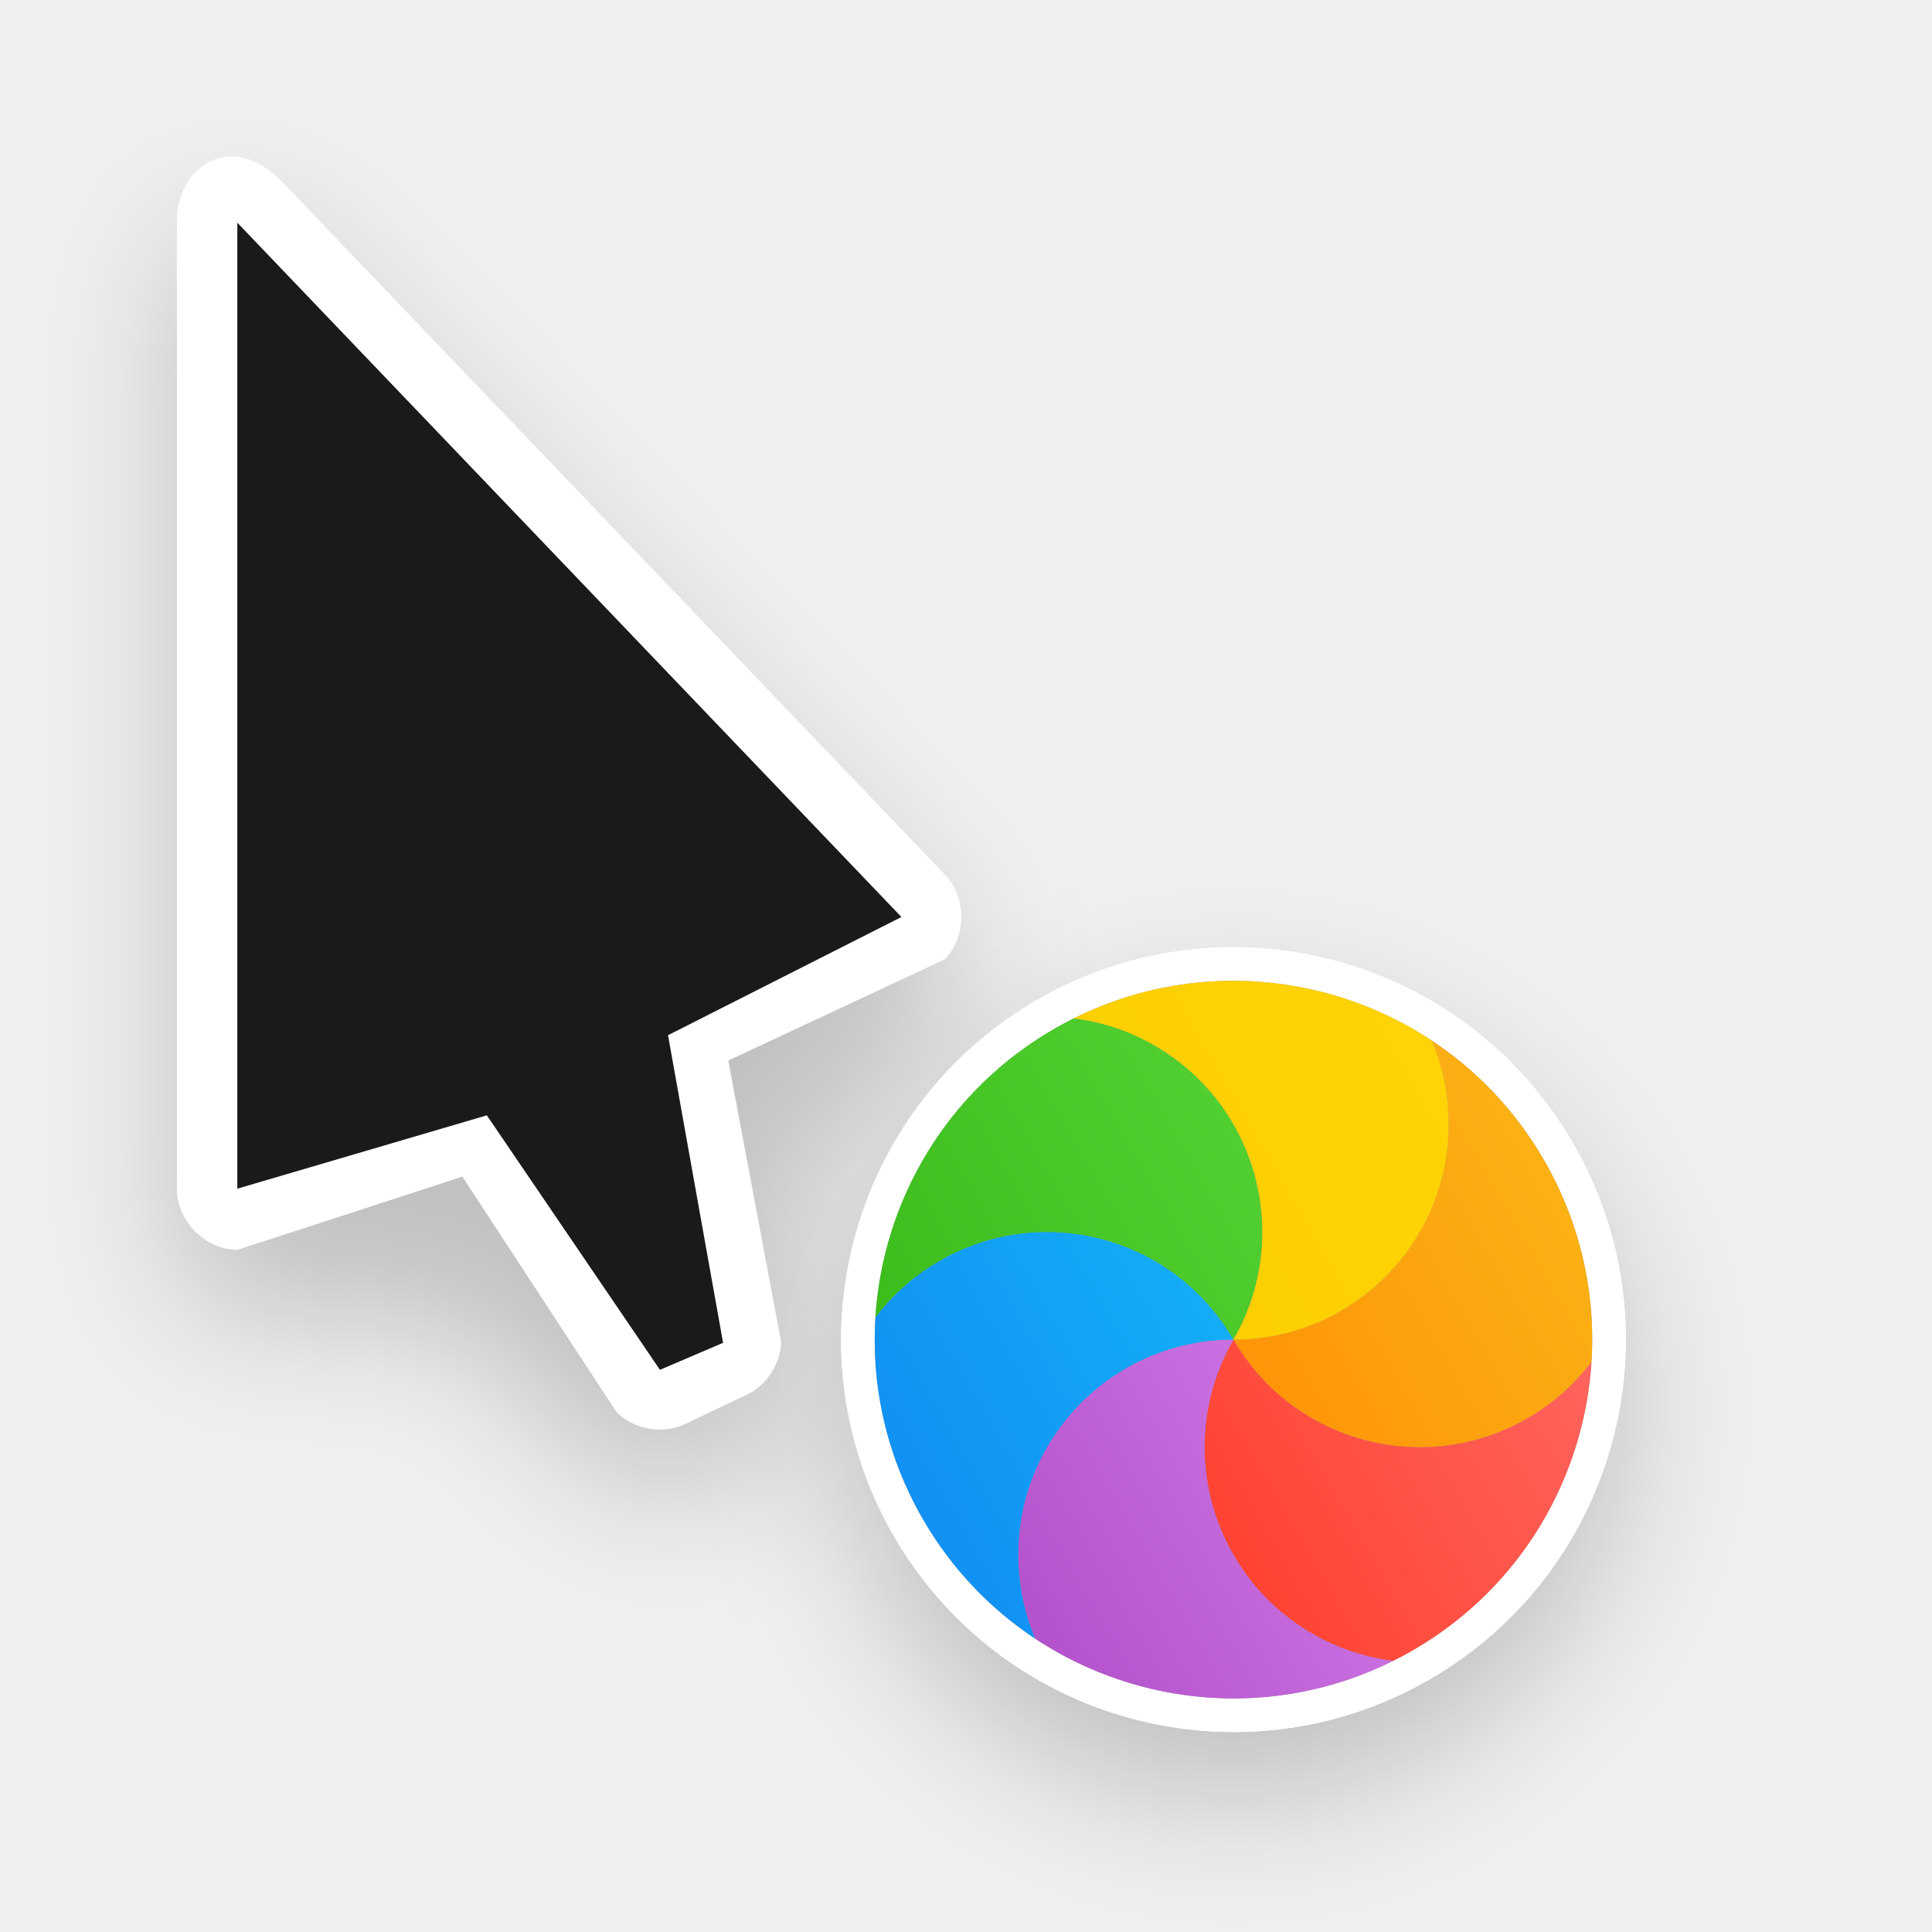
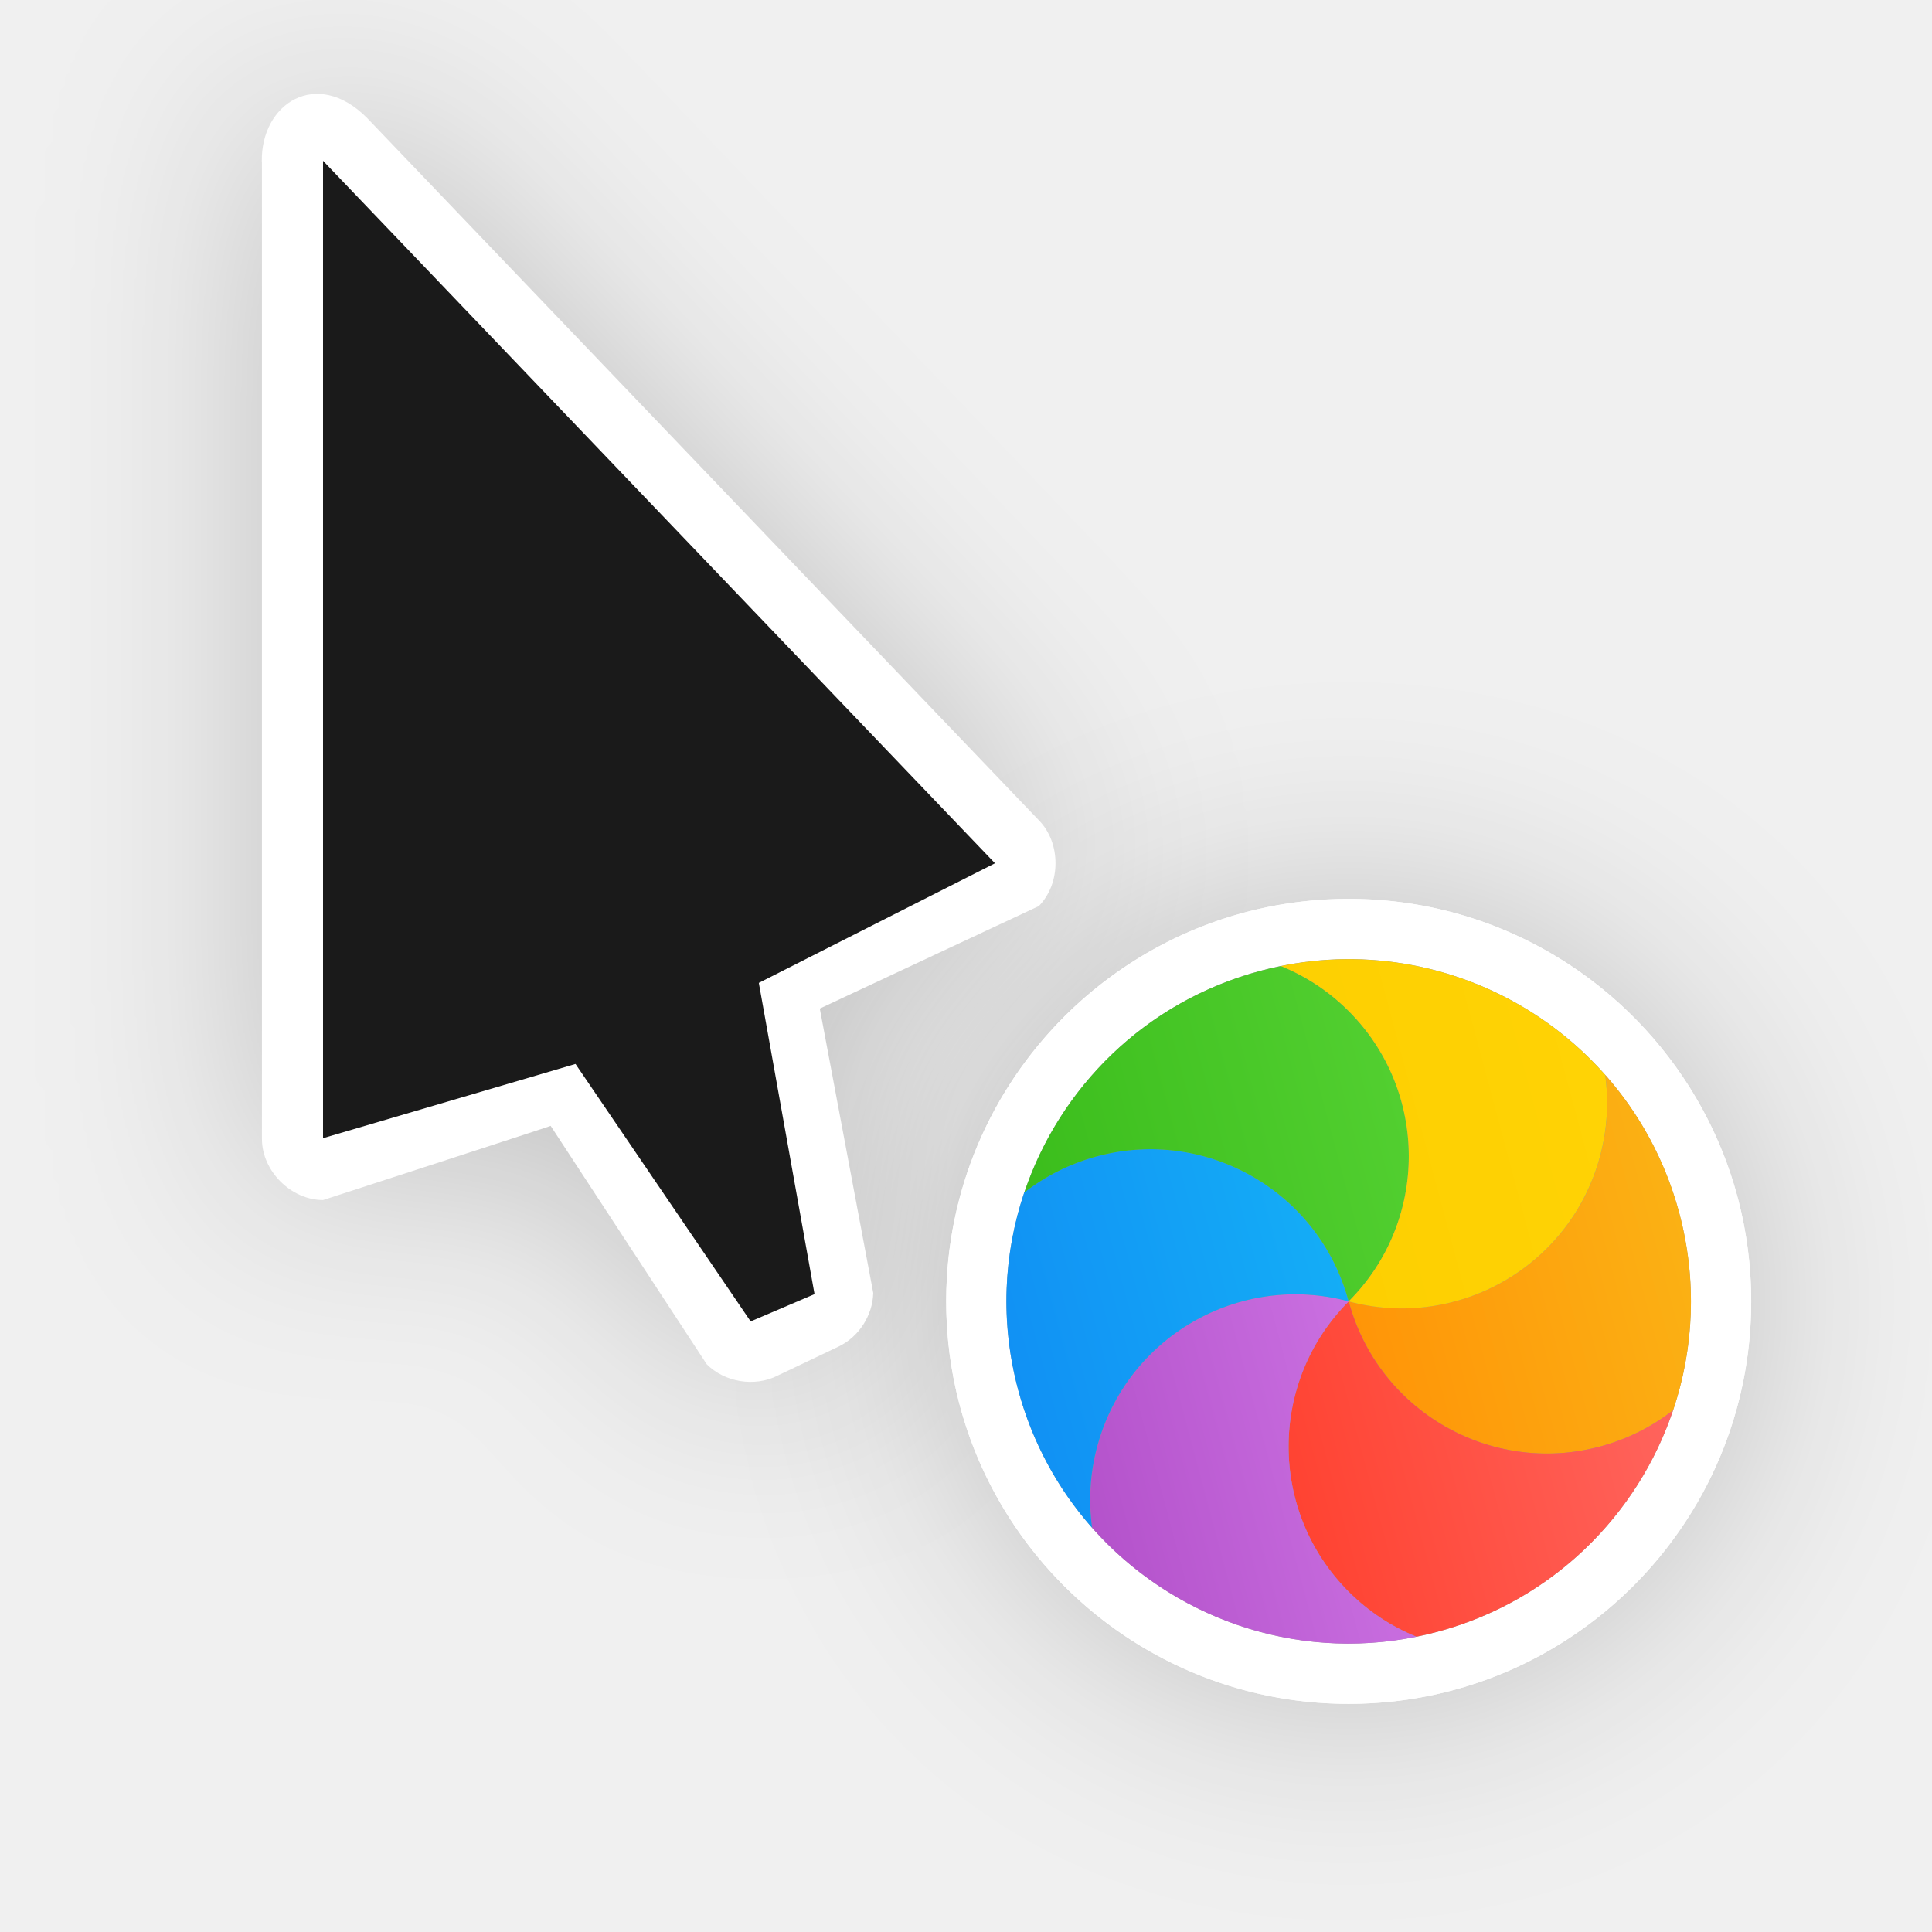
- <svg xmlns="http://www.w3.org/2000/svg" height="32" viewBox="0 0 32 32" width="32">
-   <linearGradient id="a" gradientTransform="matrix(1.028313 0 0 .9836115 343.323 796.7172)" gradientUnits="userSpaceOnUse" x1="17.871" x2="17.871" y1="7.669" y2="17.893">
-     <stop offset="0" stop-color="#fbb114" />
-     <stop offset="1" stop-color="#ff9508" />
+ <svg xmlns="http://www.w3.org/2000/svg" height="24" viewBox="0 0 24 24" width="24" version="1.1" id="svg82">
+   <defs id="defs86">
+     <filter style="color-interpolation-filters:sRGB" id="filter1719" x="-0.328" width="1.656" y="-0.202" height="1.404">
+       <feGaussianBlur stdDeviation="1.347" id="feGaussianBlur1721" />
+     </filter>
+     <filter style="color-interpolation-filters:sRGB" id="filter1723" x="-0.323" width="1.647" y="-0.323" height="1.647">
+       <feGaussianBlur stdDeviation="2.965" id="feGaussianBlur1725" />
+     </filter>
+   </defs>
+   <linearGradient id="a" gradientTransform="matrix(0.4579123,0,0,0.4380064,8.607332,9.250079)" gradientUnits="userSpaceOnUse" x1="17.871" x2="17.871" y1="7.669" y2="17.893">
+     <stop offset="0" stop-color="#fbb114" id="stop2" />
+     <stop offset="1" stop-color="#ff9508" id="stop4" />
  </linearGradient>
-   <linearGradient id="b" gradientTransform="matrix(.944652 0 0 1.070723 343.323 796.7172)" gradientUnits="userSpaceOnUse" x1="23.954" x2="23.954" y1="8.61" y2="19.256">
-     <stop offset="0" stop-color="#ff645d" />
-     <stop offset="1" stop-color="#ff4332" />
+   <linearGradient id="b" gradientTransform="matrix(0.4206575,0,0,0.4767976,8.607332,9.250079)" gradientUnits="userSpaceOnUse" x1="23.954" x2="23.954" y1="8.61" y2="19.256">
+     <stop offset="0" stop-color="#ff645d" id="stop7" />
+     <stop offset="1" stop-color="#ff4332" id="stop9" />
  </linearGradient>
-   <linearGradient id="c" gradientTransform="matrix(1.103708 0 0 .9164209 343.323 796.7172)" gradientUnits="userSpaceOnUse" x1="20.127" x2="20.127" y1="19.205" y2="29.033">
-     <stop offset="0" stop-color="#ca70e1" />
-     <stop offset="1" stop-color="#b452cb" />
+   <linearGradient id="c" gradientTransform="matrix(0.4914857,0,0,0.4080861,8.607332,9.250079)" gradientUnits="userSpaceOnUse" x1="20.127" x2="20.127" y1="19.205" y2="29.033">
+     <stop offset="0" stop-color="#ca70e1" id="stop12" />
+     <stop offset="1" stop-color="#b452cb" id="stop14" />
  </linearGradient>
-   <linearGradient id="d" gradientTransform="matrix(1.028313 0 0 .9836116 343.323 796.7172)" gradientUnits="userSpaceOnUse" x1="16.36" x2="16.36" y1="17.893" y2="28.118">
-     <stop offset="0" stop-color="#14adf6" />
-     <stop offset="1" stop-color="#1191f4" />
+   <linearGradient id="d" gradientTransform="matrix(0.4579123,0,0,0.4380064,8.607332,9.250079)" gradientUnits="userSpaceOnUse" x1="16.36" x2="16.36" y1="17.893" y2="28.118">
+     <stop offset="0" stop-color="#14adf6" id="stop17" />
+     <stop offset="1" stop-color="#1191f4" id="stop19" />
  </linearGradient>
-   <linearGradient id="e" gradientTransform="matrix(.944652 0 0 1.070723 343.323 796.7172)" gradientUnits="userSpaceOnUse" x1="13.308" x2="13.308" y1="13.619" y2="24.265">
-     <stop offset="0" stop-color="#52cf30" />
-     <stop offset="1" stop-color="#3bbd1c" />
+   <linearGradient id="e" gradientTransform="matrix(0.4206575,0,0,0.4767976,8.607332,9.250079)" gradientUnits="userSpaceOnUse" x1="13.308" x2="13.308" y1="13.619" y2="24.265">
+     <stop offset="0" stop-color="#52cf30" id="stop22" />
+     <stop offset="1" stop-color="#3bbd1c" id="stop24" />
  </linearGradient>
-   <linearGradient id="f" gradientTransform="matrix(1.103708 0 0 .9164209 343.323 796.7172)" gradientUnits="userSpaceOnUse" x1="11.766" x2="11.766" y1="9.377" y2="19.205">
-     <stop offset="0" stop-color="#ffd305" />
-     <stop offset="1" stop-color="#fdcf01" />
+   <linearGradient id="f" gradientTransform="matrix(0.4914857,0,0,0.4080861,8.607332,9.250079)" gradientUnits="userSpaceOnUse" x1="11.766" x2="11.766" y1="9.377" y2="19.205">
+     <stop offset="0" stop-color="#ffd305" id="stop27" />
+     <stop offset="1" stop-color="#fdcf01" id="stop29" />
  </linearGradient>
-   <filter id="g" color-interpolation-filters="sRGB" height="1.272" width="1.441" x="-.22" y="-.136">
-     <feGaussianBlur stdDeviation="1.192" />
+   <filter id="g" height="1.272" width="1.441" x="-0.22" y="-0.136" style="color-interpolation-filters:sRGB">
+     <feGaussianBlur stdDeviation="1.192" id="feGaussianBlur32" />
  </filter>
-   <filter id="h" color-interpolation-filters="sRGB" height="1.444" width="1.444" x="-.222" y="-.222">
-     <feGaussianBlur stdDeviation="1.202" />
+   <filter id="h" height="1.444" width="1.444" x="-0.222" y="-0.222" style="color-interpolation-filters:sRGB">
+     <feGaussianBlur stdDeviation="1.202" id="feGaussianBlur35" />
  </filter>
-   <g transform="translate(0 -1020.362)">
-     <path d="m20.431 1037.164c-3.59 0-6.5 2.91-6.5 6.5 0 3.59 2.91 6.5 6.5 6.5s6.5-2.91 6.5-6.5c0-3.59-2.91-6.5-6.5-6.5z" filter="url(#h)" opacity=".2" />
-     <path d="m3.743 1024.071c-.467.055-.823.498-.812 1.094v16c0.0.524.476 1 1 1h3.594l2.687 2.688c.295.295.783.375 1.156.188l1-.5c.328-.159.554-.51.562-.875v-3.594l2.719-2.719c.365-.37.365-1.036 0-1.406l-11-11.5c-.307-.307-.626-.408-.906-.375z" filter="url(#g)" opacity=".2" />
-     <g transform="translate(-160.2785 260.9164)">
-       <path d="m163.209 763.147v16c0.0.524.476 1 1 1 0 0 3.883-1.259 3.726-1.215l2.555 3.903c.295.295.783.375 1.156.188l1.008-.48c.328-.159.554-.51.562-.875l-.875-4.656 3.585-1.677c.365-.37.365-1.037 0-1.406l-11-11.5c-.82-.82-1.736-.235-1.719.719z" fill="#fff" />
-       <path d="m164.209 779.134v-16l11 11.5-3.866 1.958.912 5.095-1.046.447-2.867-4.215z" fill="#1a1a1a" />
-     </g>
-     <g fill-rule="evenodd" transform="matrix(.295356 .511657 -.5115717 .2954054 330.4107 617.3278)">
-       <g fill="#fff">
-         <circle cx="360.923" cy="814.317" r="11" />
-         <path d="m367.005 805.15c.333.789.518 1.656.518 2.567 0 3.645-2.955 6.6-6.6 6.6 1.823-3.157.741-7.193-2.416-9.016-.789-.456-1.633-.73-2.484-.835 1.475-.735 3.139-1.149 4.9-1.149 2.249 0 4.34.675 6.082 1.833z" />
-         <path d="m371.902 815.002c-.516.683-1.175 1.276-1.963 1.731-3.157 1.823-7.193.741-9.016-2.416 3.645 0 6.6-2.955 6.6-6.6 0-.91-.184-1.778-.518-2.567 2.964 1.971 4.918 5.341 4.918 9.167 0 .23-.007.459-.021.685z" />
-         <path d="m365.823 824.168c-.851-.106-1.695-.38-2.484-.835-3.157-1.823-4.238-5.859-2.416-9.016 1.823 3.157 5.859 4.238 9.016 2.416.788-.455 1.447-1.048 1.963-1.731-.247 4.022-2.656 7.46-6.079 9.166z" />
-         <path d="m354.841 823.484c-.333-.789-.518-1.656-.518-2.567 0-3.645 2.955-6.6 6.6-6.6-1.823 3.157-.741 7.193 2.416 9.016.789.456 1.633.73 2.484.835-1.475.735-3.139 1.149-4.9 1.149-2.249 0-4.34-.675-6.082-1.833z" />
-         <path d="m349.944 813.632c.516-.683 1.175-1.276 1.963-1.731 3.157-1.823 7.193-.741 9.016 2.416-3.645 0-6.6 2.955-6.6 6.6 0 .91.184 1.778.518 2.567-2.964-1.971-4.918-5.341-4.918-9.167 0-.23.007-.459.021-.685z" />
-         <path d="m356.023 804.466c.851.106 1.695.38 2.484.835 3.157 1.823 4.238 5.859 2.416 9.016-1.823-3.157-5.859-4.238-9.016-2.416-.788.455-1.447 1.048-1.963 1.731.247-4.022 2.656-7.46 6.079-9.166z" />
-       </g>
-       <circle cx="360.923" cy="814.317" fill="#959595" r="10.057" />
-       <path d="m366.484 805.936c.305.721.473 1.514.473 2.347 0 3.333-2.702 6.034-6.034 6.034 1.666-2.886.677-6.577-2.209-8.243-.722-.417-1.493-.667-2.271-.764 1.349-.672 2.87-1.05 4.48-1.05 2.056 0 3.968.617 5.561 1.676z" fill="url(#a)" />
-       <path d="m370.961 814.944c-.472.624-1.074 1.166-1.795 1.582-2.886 1.666-6.577.677-8.243-2.209 3.333 0 6.034-2.702 6.034-6.034 0-.832-.169-1.625-.473-2.347 2.71 1.802 4.496 4.883 4.496 8.381 0 .21-.007.419-.019.626z" fill="url(#b)" />
-       <path d="m365.403 823.324c-.778-.097-1.55-.347-2.271-.764-2.886-1.666-3.875-5.357-2.209-8.243 1.666 2.886 5.357 3.875 8.243 2.209.72-.416 1.323-.958 1.795-1.582-.226 3.678-2.428 6.821-5.558 8.38z" fill="url(#c)" />
-       <path d="m355.362 822.698c-.305-.721-.473-1.514-.473-2.347 0-3.333 2.702-6.034 6.034-6.034-1.666 2.886-.677 6.577 2.209 8.243.722.417 1.493.667 2.271.764-1.349.672-2.87 1.05-4.48 1.05-2.056 0-3.968-.617-5.561-1.676z" fill="url(#d)" />
-       <path d="m350.885 813.691c.472-.624 1.074-1.166 1.795-1.582 2.886-1.666 6.577-.677 8.243 2.209-3.333 0-6.034 2.702-6.034 6.034 0 .832.169 1.625.473 2.347-2.71-1.802-4.496-4.883-4.496-8.381 0-.21.007-.419.019-.626z" fill="url(#e)" />
-       <path d="m356.443 805.31c.778.097 1.55.347 2.271.764 2.886 1.666 3.875 5.357 2.209 8.243-1.666-2.886-5.357-3.875-8.243-2.209-.72.416-1.323.958-1.795 1.582.226-3.678 2.428-6.821 5.558-8.38z" fill="url(#f)" />
+   <path style="opacity:0.2;fill:#000000;fill-opacity:1;stroke-width:0.759;filter:url(#filter1719)" id="path1677" d="M 3.254,2.007 V 14.149 c 3.8e-5,0.397 0.362,0.759 0.759,0.759 0,0 2.946,-0.956 2.828,-0.922 l 1.939,2.962 c 0.224,0.224 0.594,0.284 0.877,0.142 l 0.765,-0.364 c 0.249,-0.121 0.42,-0.387 0.427,-0.664 l -0.664,-3.533 2.721,-1.272 c 0.277,-0.281 0.277,-0.787 0,-1.067 L 4.558,1.462 C 3.936,0.84 3.241,1.284 3.254,2.007 Z" />
+   <g transform="matrix(0.4545453,0,0,0.4545453,-147.3018,-353.978)" style="opacity:0.2;fill:#000000;fill-opacity:1;fill-rule:evenodd;filter:url(#filter1723)" id="g1697">
+     <circle id="circle1683" r="11" cy="814.317" cx="360.923" style="fill:#000000;fill-opacity:1" />
+     <path id="path1685" d="m 367.005,805.15 c 0.333,0.789 0.518,1.656 0.518,2.567 0,3.645 -2.955,6.6 -6.6,6.6 1.823,-3.157 0.741,-7.193 -2.416,-9.016 -0.789,-0.456 -1.633,-0.73 -2.484,-0.835 1.475,-0.735 3.139,-1.149 4.9,-1.149 2.249,0 4.34,0.675 6.082,1.833 z" style="fill:#000000;fill-opacity:1" />
+     <path id="path1687" d="m 371.902,815.002 c -0.516,0.683 -1.175,1.276 -1.963,1.731 -3.157,1.823 -7.193,0.741 -9.016,-2.416 3.645,0 6.6,-2.955 6.6,-6.6 0,-0.91 -0.184,-1.778 -0.518,-2.567 2.964,1.971 4.918,5.341 4.918,9.167 0,0.23 -0.007,0.459 -0.021,0.685 z" style="fill:#000000;fill-opacity:1" />
+     <path id="path1689" d="m 365.823,824.168 c -0.851,-0.106 -1.695,-0.38 -2.484,-0.835 -3.157,-1.823 -4.238,-5.859 -2.416,-9.016 1.823,3.157 5.859,4.238 9.016,2.416 0.788,-0.455 1.447,-1.048 1.963,-1.731 -0.247,4.022 -2.656,7.46 -6.079,9.166 z" style="fill:#000000;fill-opacity:1" />
+     <path id="path1691" d="m 354.841,823.484 c -0.333,-0.789 -0.518,-1.656 -0.518,-2.567 0,-3.645 2.955,-6.6 6.6,-6.6 -1.823,3.157 -0.741,7.193 2.416,9.016 0.789,0.456 1.633,0.73 2.484,0.835 -1.475,0.735 -3.139,1.149 -4.9,1.149 -2.249,0 -4.34,-0.675 -6.082,-1.833 z" style="fill:#000000;fill-opacity:1" />
+     <path id="path1693" d="m 349.944,813.632 c 0.516,-0.683 1.175,-1.276 1.963,-1.731 3.157,-1.823 7.193,-0.741 9.016,2.416 -3.645,0 -6.6,2.955 -6.6,6.6 0,0.91 0.184,1.778 0.518,2.567 -2.964,-1.971 -4.918,-5.341 -4.918,-9.167 0,-0.23 0.007,-0.459 0.021,-0.685 z" style="fill:#000000;fill-opacity:1" />
+     <path id="path1695" d="m 356.023,804.466 c 0.851,0.106 1.695,0.38 2.484,0.835 3.157,1.823 4.238,5.859 2.416,9.016 -1.823,-3.157 -5.859,-4.238 -9.016,-2.416 -0.788,0.455 -1.447,1.048 -1.963,1.731 0.247,-4.022 2.656,-7.46 6.079,-9.166 z" style="fill:#000000;fill-opacity:1" />
+   </g>
+   <g id="g46" transform="matrix(0.7588509,0,0,0.7588509,-120.5974,-577.1077)">
+     <path style="fill:#ffffff" id="path42" d="m 163.209,763.147 v 16 c 5e-5,0.524 0.476,1 1,1 0,0 3.883,-1.259 3.726,-1.215 l 2.555,3.903 c 0.295,0.295 0.783,0.375 1.156,0.188 l 1.008,-0.48 c 0.328,-0.159 0.554,-0.51 0.562,-0.875 l -0.875,-4.656 3.585,-1.677 c 0.365,-0.37 0.365,-1.037 0,-1.406 l -11,-11.5 c -0.82,-0.82 -1.736,-0.235 -1.719,0.719 z" />
+     <path style="fill:#1a1a1a" id="path44" d="m 164.209,779.134 v -16 l 11,11.5 -3.866,1.958 0.912,5.095 -1.046,0.447 -2.867,-4.215 z" />
+   </g>
+   <g id="g62" style="fill:#ffffff;fill-rule:evenodd" transform="matrix(0.4545453,0,0,0.4545453,-147.3018,-353.978)">
+     <circle cx="360.923" cy="814.317" r="11" id="circle48" />
+     <path d="m 367.005,805.15 c 0.333,0.789 0.518,1.656 0.518,2.567 0,3.645 -2.955,6.6 -6.6,6.6 1.823,-3.157 0.741,-7.193 -2.416,-9.016 -0.789,-0.456 -1.633,-0.73 -2.484,-0.835 1.475,-0.735 3.139,-1.149 4.9,-1.149 2.249,0 4.34,0.675 6.082,1.833 z" id="path50" />
+     <path d="m 371.902,815.002 c -0.516,0.683 -1.175,1.276 -1.963,1.731 -3.157,1.823 -7.193,0.741 -9.016,-2.416 3.645,0 6.6,-2.955 6.6,-6.6 0,-0.91 -0.184,-1.778 -0.518,-2.567 2.964,1.971 4.918,5.341 4.918,9.167 0,0.23 -0.007,0.459 -0.021,0.685 z" id="path52" />
+     <path d="m 365.823,824.168 c -0.851,-0.106 -1.695,-0.38 -2.484,-0.835 -3.157,-1.823 -4.238,-5.859 -2.416,-9.016 1.823,3.157 5.859,4.238 9.016,2.416 0.788,-0.455 1.447,-1.048 1.963,-1.731 -0.247,4.022 -2.656,7.46 -6.079,9.166 z" id="path54" />
+     <path d="m 354.841,823.484 c -0.333,-0.789 -0.518,-1.656 -0.518,-2.567 0,-3.645 2.955,-6.6 6.6,-6.6 -1.823,3.157 -0.741,7.193 2.416,9.016 0.789,0.456 1.633,0.73 2.484,0.835 -1.475,0.735 -3.139,1.149 -4.9,1.149 -2.249,0 -4.34,-0.675 -6.082,-1.833 z" id="path56" />
+     <path d="m 349.944,813.632 c 0.516,-0.683 1.175,-1.276 1.963,-1.731 3.157,-1.823 7.193,-0.741 9.016,2.416 -3.645,0 -6.6,2.955 -6.6,6.6 0,0.91 0.184,1.778 0.518,2.567 -2.964,-1.971 -4.918,-5.341 -4.918,-9.167 0,-0.23 0.007,-0.459 0.021,-0.685 z" id="path58" />
+     <path d="m 356.023,804.466 c 0.851,0.106 1.695,0.38 2.484,0.835 3.157,1.823 4.238,5.859 2.416,9.016 -1.823,-3.157 -5.859,-4.238 -9.016,-2.416 -0.788,0.455 -1.447,1.048 -1.963,1.731 0.247,-4.022 2.656,-7.46 6.079,-9.166 z" id="path60" />
+   </g>
+   <g id="g1646" transform="rotate(75,17.2344,17.09141)">
+     <circle style="fill:#959595;fill-rule:evenodd;stroke-width:0.423" id="circle64" r="4.25" cy="17.316" cx="16.216" />
+     <g transform="matrix(0.9489808,0,0,0.9489808,0.6105051,1.100282)" id="g1636">
+       <path d="m 18.921,13.355 c 0.136,0.321 0.211,0.674 0.211,1.045 0,1.484 -1.203,2.687 -2.687,2.687 0.742,-1.285 0.302,-2.929 -0.984,-3.671 -0.321,-0.185 -0.665,-0.297 -1.011,-0.34 0.601,-0.299 1.278,-0.468 1.995,-0.468 0.916,0 1.767,0.275 2.476,0.746 z" id="path66" style="fill:url(#a);fill-rule:evenodd;stroke-width:0.445" />
+       <path d="m 20.915,17.366 c -0.21,0.278 -0.478,0.519 -0.799,0.705 -1.285,0.742 -2.929,0.302 -3.671,-0.984 1.484,0 2.687,-1.203 2.687,-2.687 0,-0.371 -0.075,-0.724 -0.211,-1.045 1.207,0.802 2.002,2.174 2.002,3.732 0,0.094 -0.003,0.187 -0.009,0.279 z" id="path68" style="fill:url(#b);fill-rule:evenodd;stroke-width:0.445" />
+       <path d="m 18.44,21.098 c -0.346,-0.043 -0.69,-0.155 -1.011,-0.34 -1.285,-0.742 -1.726,-2.385 -0.984,-3.671 0.742,1.285 2.385,1.726 3.671,0.984 0.321,-0.185 0.589,-0.427 0.799,-0.705 -0.101,1.638 -1.081,3.037 -2.475,3.732 z" id="path70" style="fill:url(#c);fill-rule:evenodd;stroke-width:0.445" />
+       <path d="m 13.968,20.82 c -0.136,-0.321 -0.211,-0.674 -0.211,-1.045 0,-1.484 1.203,-2.687 2.687,-2.687 -0.742,1.285 -0.302,2.929 0.984,3.671 0.321,0.186 0.665,0.297 1.011,0.34 -0.601,0.299 -1.278,0.468 -1.995,0.468 -0.916,0 -1.767,-0.275 -2.476,-0.746 z" id="path72" style="fill:url(#d);fill-rule:evenodd;stroke-width:0.445" />
+       <path d="m 11.975,16.809 c 0.21,-0.278 0.478,-0.519 0.799,-0.705 1.285,-0.742 2.929,-0.302 3.671,0.984 -1.484,0 -2.687,1.203 -2.687,2.687 0,0.371 0.075,0.724 0.211,1.045 -1.207,-0.802 -2.002,-2.174 -2.002,-3.732 0,-0.094 0.003,-0.187 0.009,-0.279 z" id="path74" style="fill:url(#e);fill-rule:evenodd;stroke-width:0.445" />
+       <path d="m 14.45,13.077 c 0.346,0.043 0.69,0.155 1.011,0.34 1.285,0.742 1.726,2.385 0.984,3.671 -0.742,-1.285 -2.385,-1.726 -3.671,-0.984 -0.321,0.185 -0.589,0.427 -0.799,0.705 0.101,-1.638 1.081,-3.037 2.475,-3.732 z" id="path76" style="fill:url(#f);fill-rule:evenodd;stroke-width:0.445" />
    </g>
  </g>
</svg>
